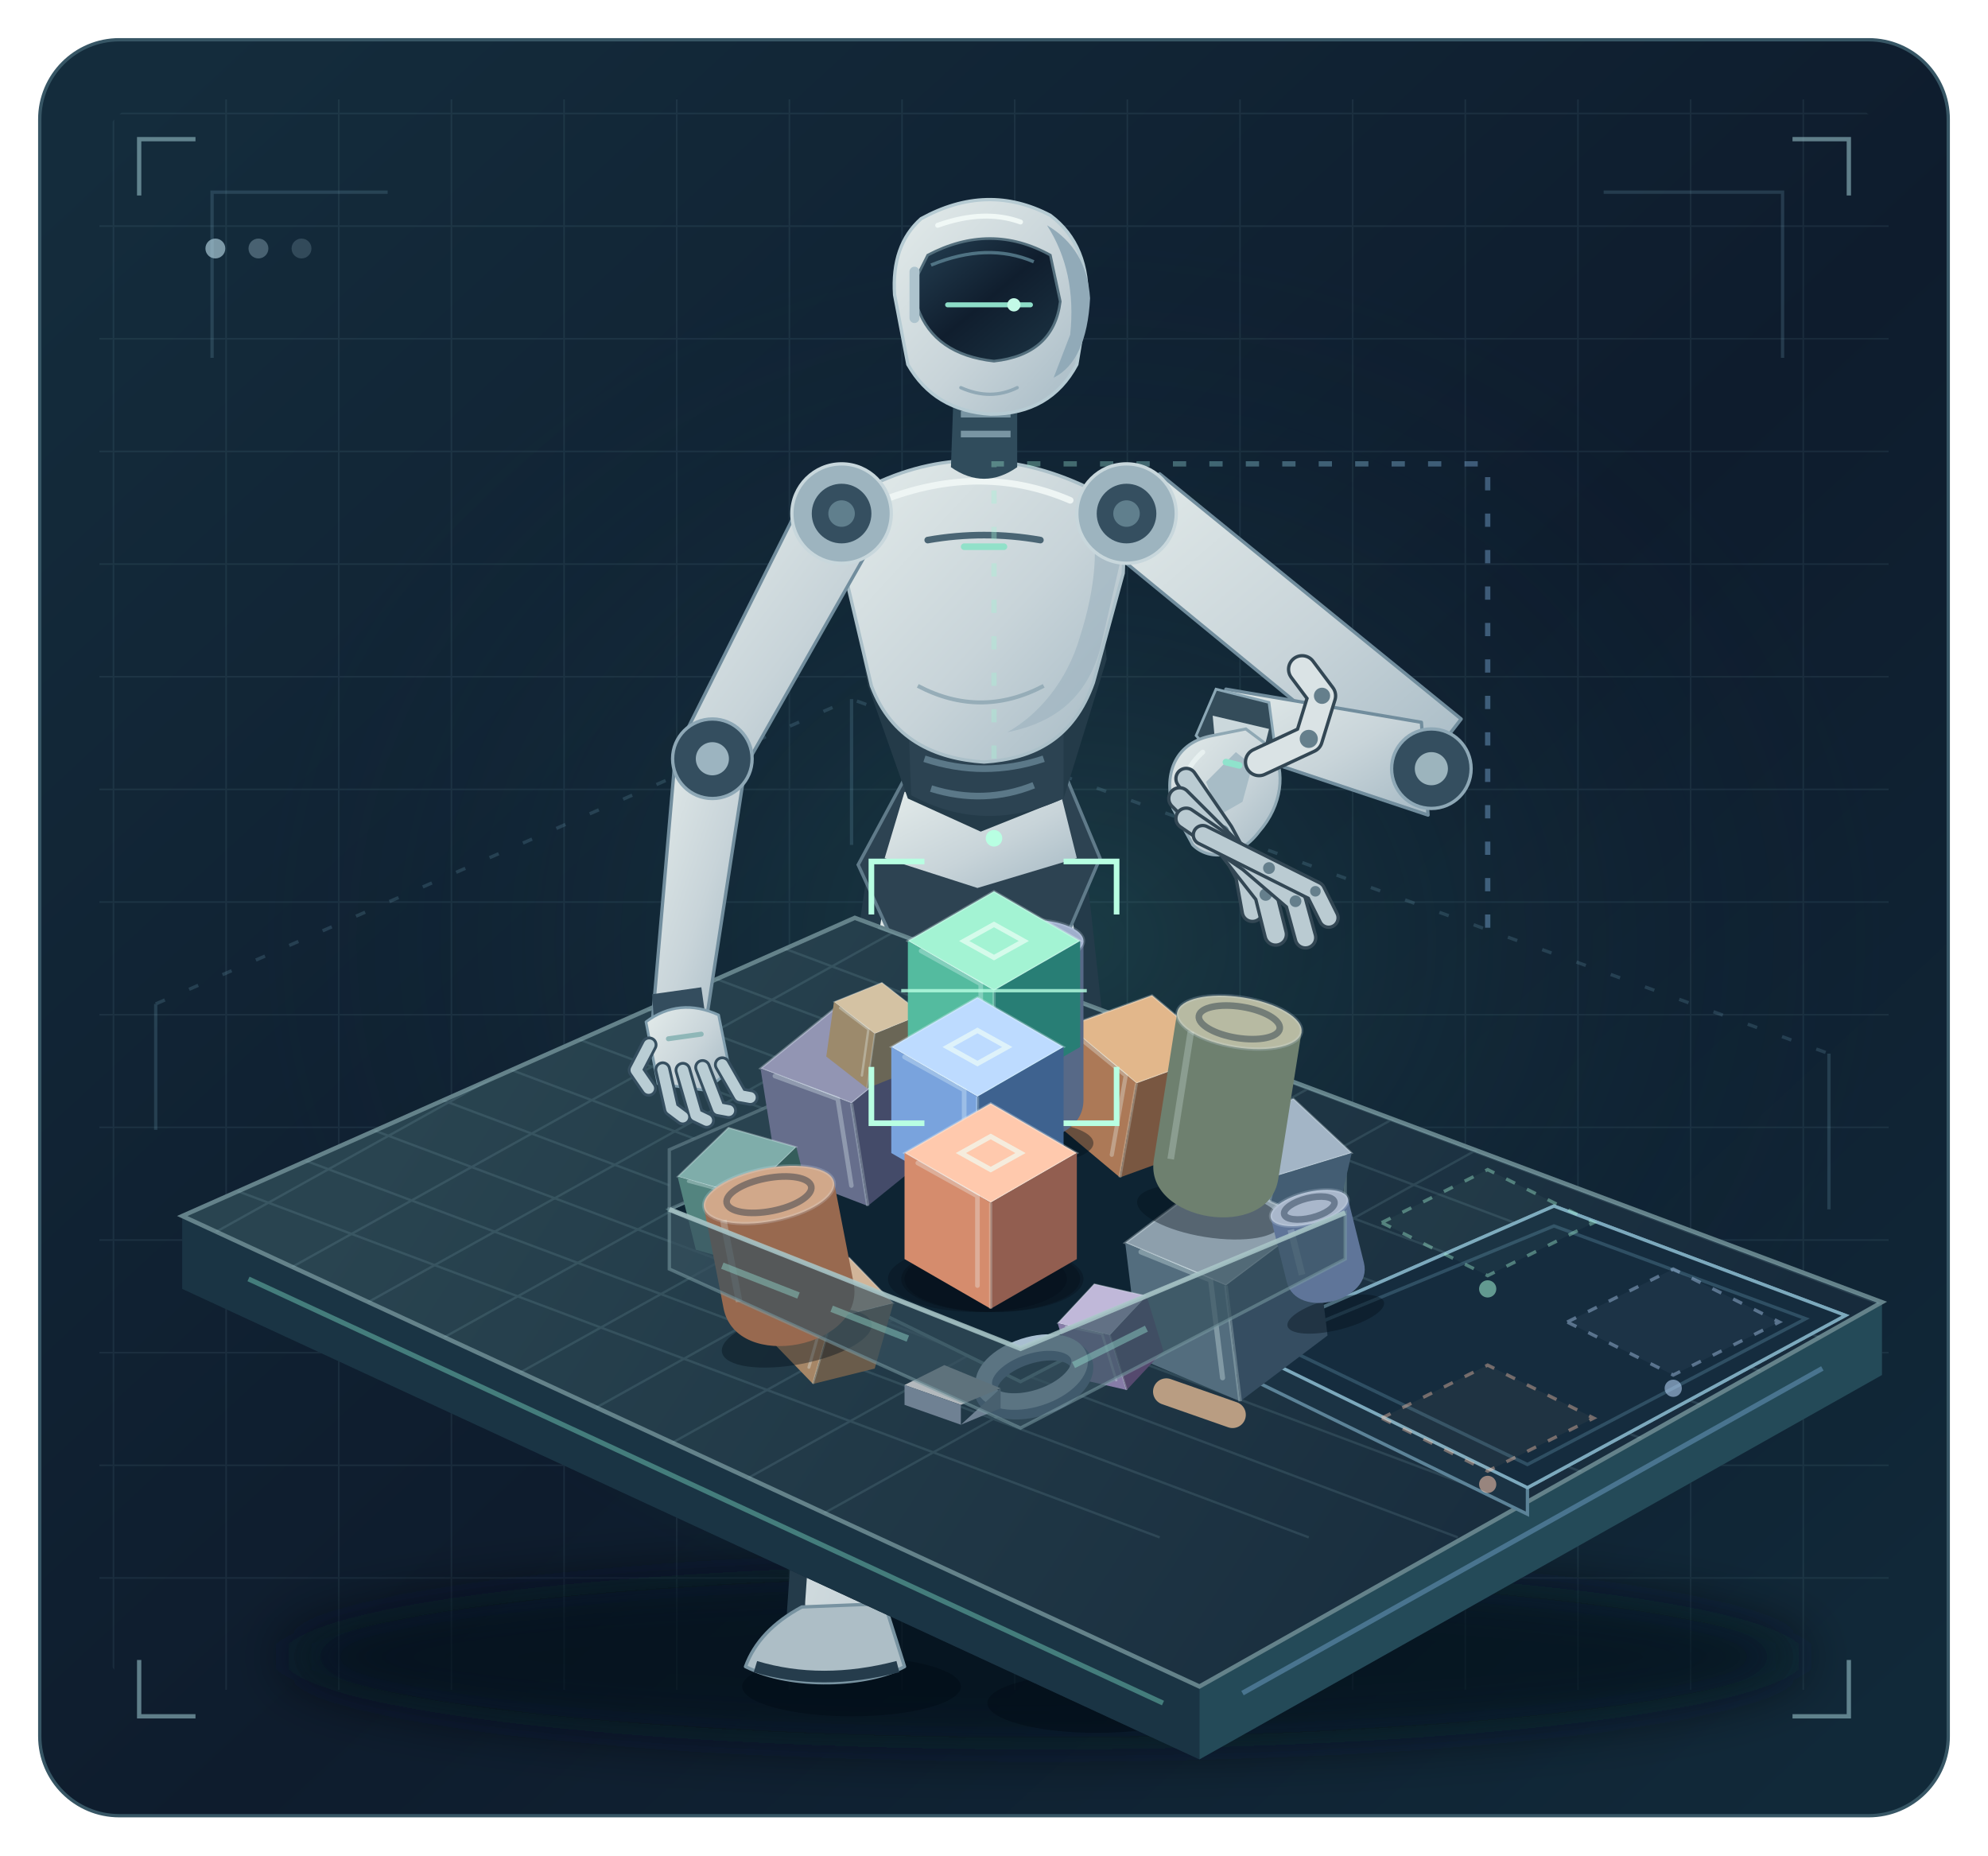
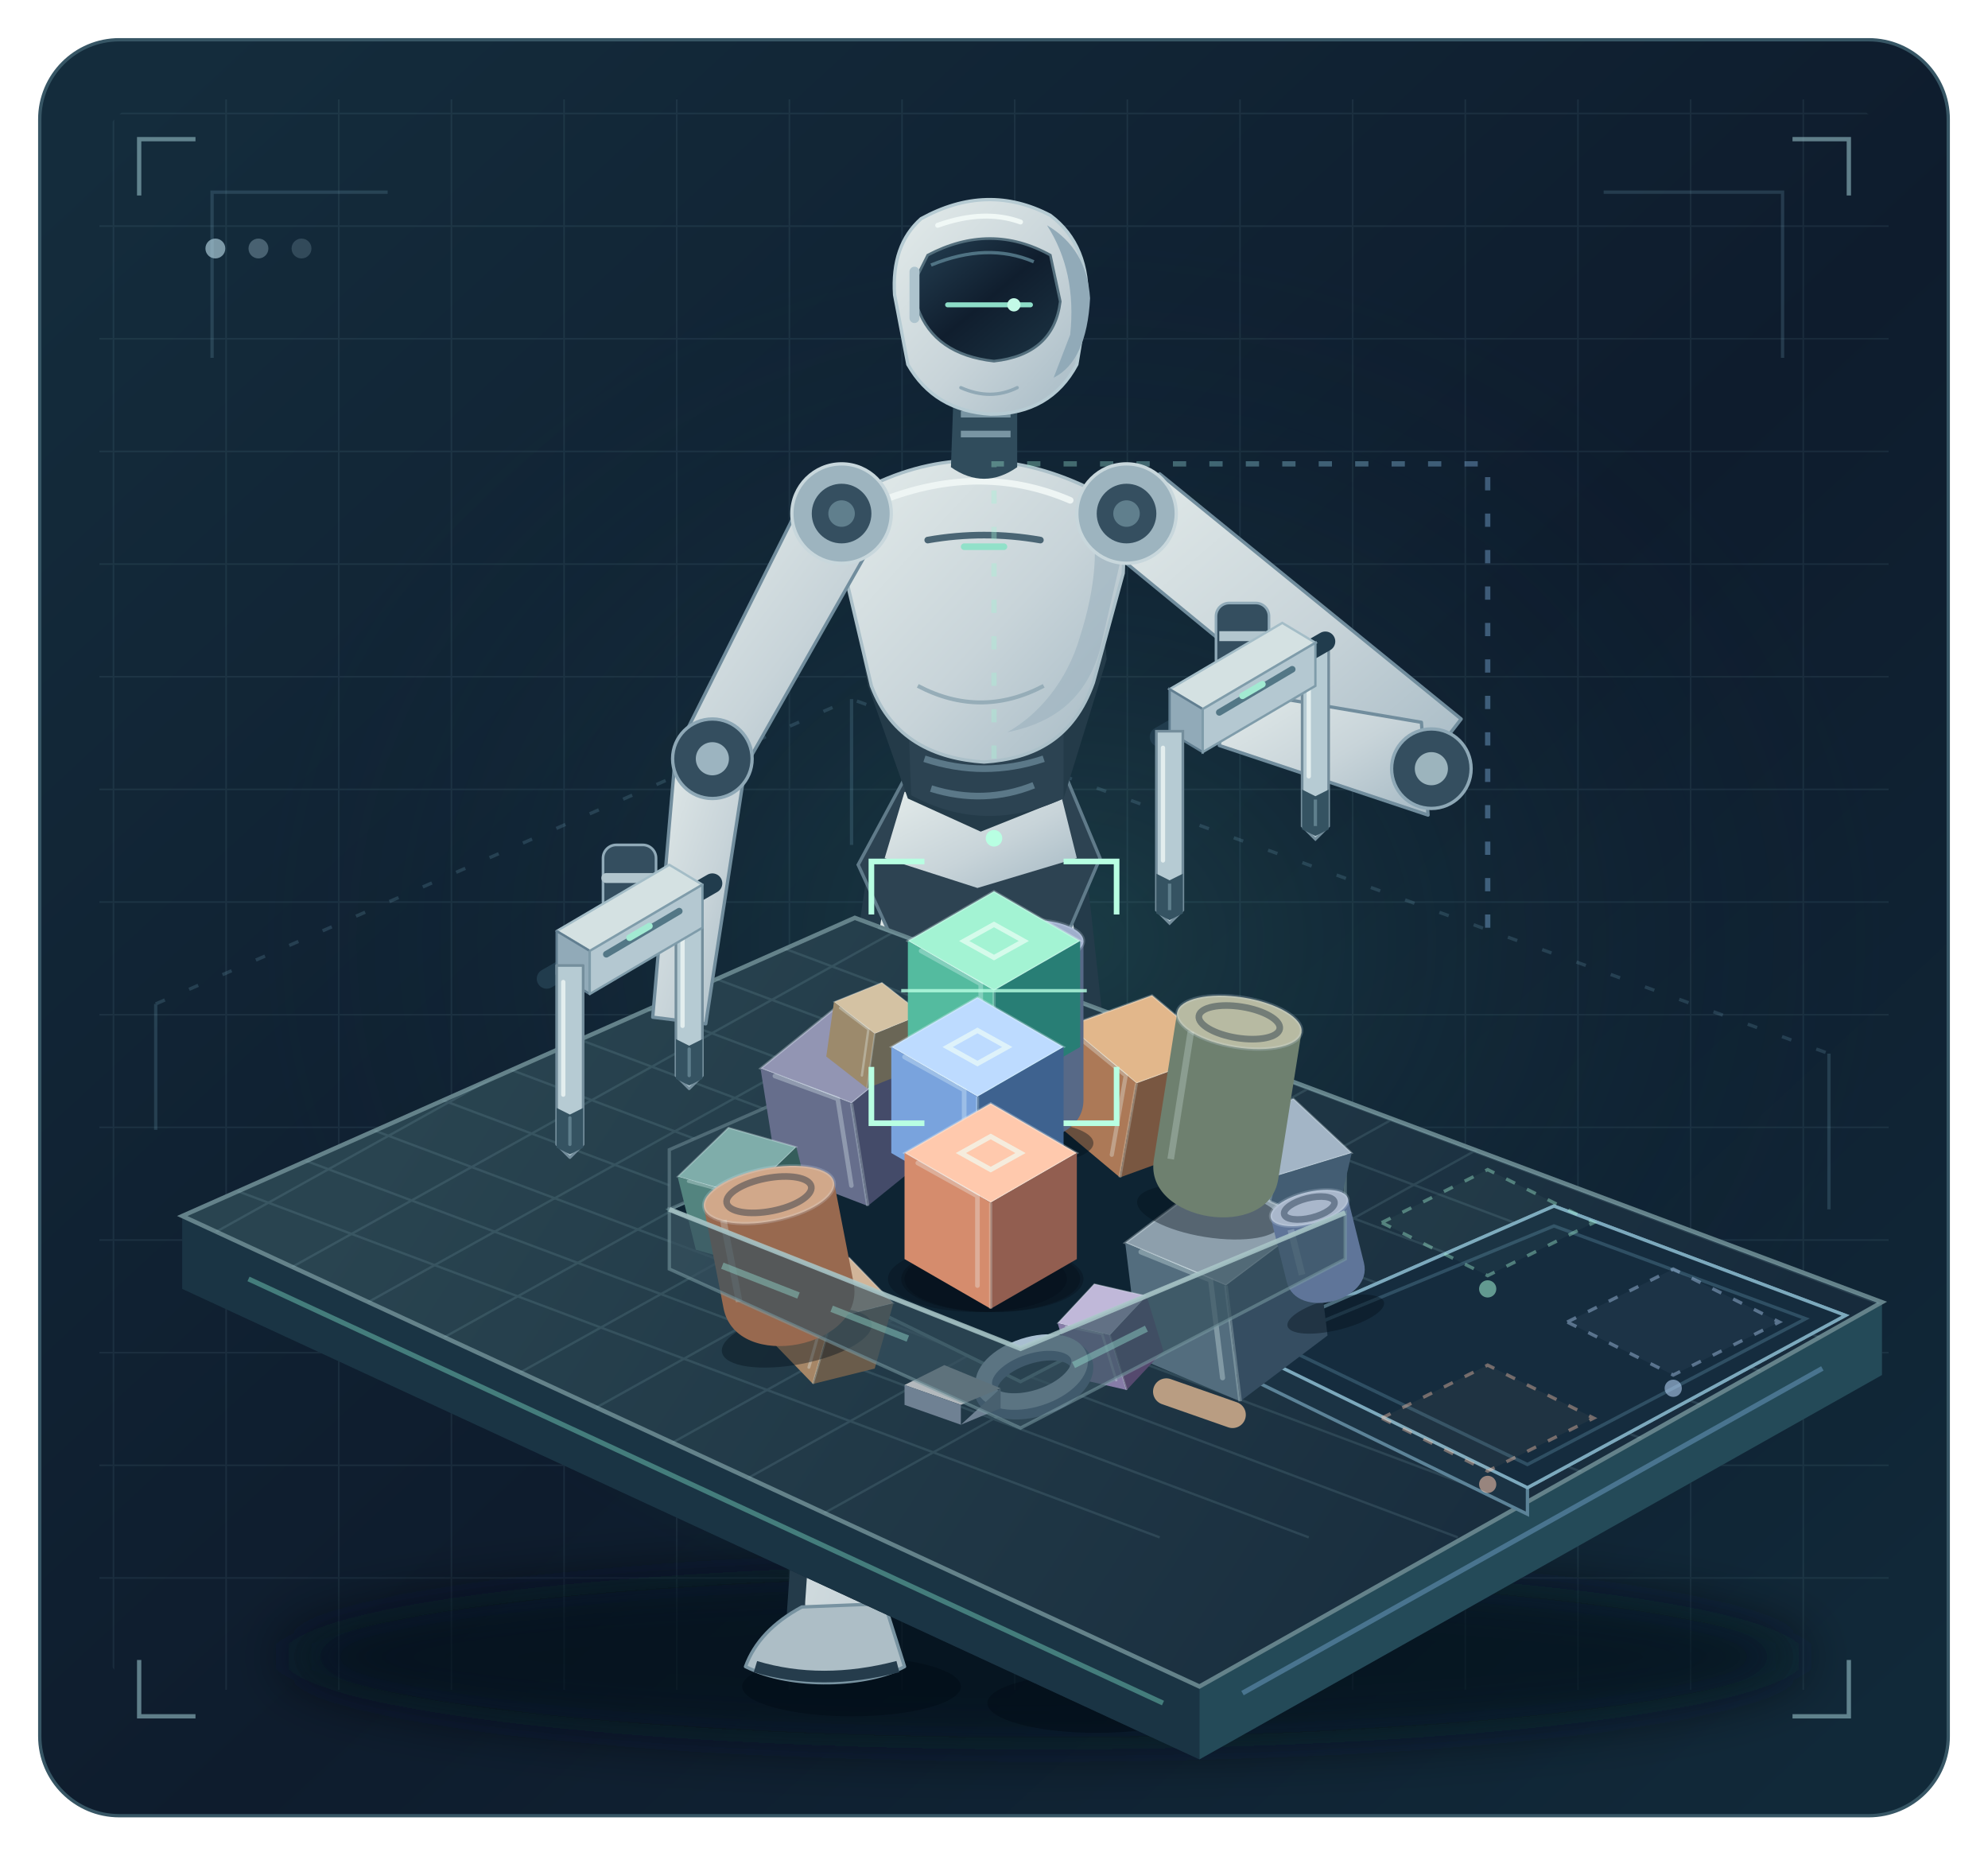
<svg xmlns="http://www.w3.org/2000/svg" id="grasp-scene" viewBox="0 0 600 560" fill="none" role="img" aria-labelledby="hero-art-title hero-art-description" data-phase="approach" data-holding="false">
  <defs>
    <linearGradient id="bench-bg" x1="50" y1="20" x2="540" y2="550" gradientUnits="userSpaceOnUse">
      <stop stop-color="#142c3c" />
      <stop offset=".55" stop-color="#0e1c2d" />
      <stop offset="1" stop-color="#112939" />
    </linearGradient>
    <radialGradient id="bench-halo">
      <stop stop-color="#4cb7a4" stop-opacity=".2" />
      <stop offset="1" stop-color="#0c2238" stop-opacity="0" />
    </radialGradient>
    <linearGradient id="bench-top" x1="160" y1="280" x2="480" y2="490" gradientUnits="userSpaceOnUse">
      <stop stop-color="#294450" />
      <stop offset="1" stop-color="#172b3c" />
    </linearGradient>
    <linearGradient id="arm-metal" x1="0" y1="0" x2="1" y2="1">
      <stop stop-color="#f0fcfc" />
      <stop offset=".4" stop-color="#d2e3e6" />
      <stop offset="1" stop-color="#708e9f" />
    </linearGradient>
    <linearGradient id="arm-metal-light" x1="0" y1="0" x2="1" y2="1">
      <stop stop-color="#ebf8f6" />
      <stop offset="1" stop-color="#9cb8c4" />
    </linearGradient>
    <linearGradient id="planned-route">
      <stop stop-color="#a3f3d3" />
      <stop offset="1" stop-color="#94caff" />
    </linearGradient>
    <filter id="bench-shadow" x="-50%" y="-100%" width="200%" height="300%">
      <feGaussianBlur stdDeviation="8" />
    </filter>
    <filter id="arm-shadow" x="-50%" y="-50%" width="200%" height="200%">
      <feDropShadow dx="3" dy="6" stdDeviation="3" flood-color="#020713" flood-opacity=".45" />
    </filter>
    <filter id="scene-glow" x="-100%" y="-100%" width="300%" height="300%">
      <feGaussianBlur stdDeviation="3" />
    </filter>
    <pattern id="workshop-grid" width="34" height="34" patternUnits="userSpaceOnUse">
      <path d="M34 0H0V34" stroke="#9ac9d5" stroke-opacity=".08" />
    </pattern>
    <clipPath id="worktop-clip">
      <path d="M55 367 258 277 568 393 362 509Z" />
    </clipPath>
    <path id="upper-arm-path" d="M350 145 415 232" />
    <path id="forearm-path" d="M415 232 300 142" />
    <path id="support-upper-arm-path" d="M243 145 207 226" />
-     <path id="support-forearm-path" d="M207 226 205 308" />
+     <path id="support-forearm-path" d="M215 229 190 273" />
    <linearGradient id="humanoid-pearl" x1="0" y1="0" x2="1" y2="1">
      <stop stop-color="#e3ebea" />
      <stop offset=".55" stop-color="#c8d4d9" />
      <stop offset="1" stop-color="#a5b9c4" />
    </linearGradient>
    <linearGradient id="humanoid-visor" x1="0" y1="0" x2="1" y2="1">
      <stop stop-color="#243f52" />
      <stop offset=".5" stop-color="#101e2e" />
      <stop offset="1" stop-color="#1c3444" />
    </linearGradient>
+     <g id="parallel-gripper-housing">
+       <rect x="-8" y="-18" width="16" height="21" rx="4" fill="#344e5f" stroke="#90aab8" stroke-width=".8" />
+       <path d="M-7-8H7" stroke="#b2c6ce" stroke-width="3" />
+       <path d="M-25 22.4 25-6.4" stroke="#213c4d" stroke-width="6" stroke-linecap="round" />
+       <path d="m-22 8 34-20 10 6-34 20Z" fill="#d4e1e2" stroke="#a4bdc7" stroke-width=".7" />
+       <path d="m-22 8 10 6v13l-10-6Z" fill="#91aab8" stroke="#617e90" stroke-width=".7" />
+       <path d="m-12 14 34-20v13l-34 20Z" fill="#b4c8d1" stroke="#7f9caa" stroke-width=".7" />
+       <path d="m-7 15 22-13" stroke="#537786" stroke-width="2" stroke-linecap="round" />
+       <path d="m0 10 6-3.5" stroke="#a2ead2" stroke-width="2" stroke-linecap="round" />
+     </g>
+     <g id="parallel-gripper-jaw">
+       <path d="M-4 8H4v54l-4 4-4-4Z" fill="#b6cbd3" stroke="#748e9c" stroke-width=".8" />
+       <path d="M-2 13v34" stroke="#e3eeee" stroke-width="1.3" stroke-linecap="round" />
+       <path d="m-4 51 4 2 4-2v12l-4 2-4-2Z" fill="#355362" />
+       <path d="M0 54v8" stroke="#5f7f8d" stroke-width="1" />
+     </g>
  </defs>
  <rect x="12" y="12" width="576" height="536" rx="24" fill="url(#bench-bg)" stroke="#375665" />
  <rect x="30" y="30" width="540" height="480" rx="18" fill="url(#workshop-grid)" />
  <ellipse cx="324" cy="284" rx="250" ry="218" fill="url(#bench-halo)" />
  <g stroke="#6e9eb4" opacity=".23">
    <path d="M47 303 257 211 552 318" stroke-dasharray="3 8" />
    <path d="M257 211v44M47 303v38M552 318v47" />
    <path d="M64 108V58h53M484 58h54v50" />
  </g>
  <g fill="#b4d4e2" opacity=".65">
    <circle cx="65" cy="75" r="3" />
    <circle cx="78" cy="75" r="3" opacity=".5" />
    <circle cx="91" cy="75" r="3" opacity=".3" />
  </g>
  <ellipse cx="315" cy="500" rx="230" ry="28" fill="#020913" opacity=".6" filter="url(#bench-shadow)" />
  <g id="humanoid-body">
    <g id="humanoid-legs" stroke-linejoin="round">
      <ellipse cx="257" cy="509" rx="33" ry="9" fill="#020d17" opacity=".6" />
      <ellipse cx="331" cy="514" rx="33" ry="9" fill="#020d17" opacity=".55" />
      <path d="M276 266 260 373 252 487M314 269 326 378 331 491" stroke="#243b4a" stroke-width="29" stroke-linecap="round" />
      <path d="M276 278 261 369 253 484M314 280 325 373 331 488" stroke="url(#humanoid-pearl)" stroke-width="20" stroke-linecap="round" />
      <circle cx="260" cy="373" r="13" fill="#3d5664" />
      <circle cx="326" cy="378" r="13" fill="#3d5664" />
      <path d="M242 485q-13 7-17 18c14 7 37 6 48 0l-6-19Z" fill="#adbec6" stroke="#7893a1" />
      <path d="m320 490 23 1 17 14q-15 9-42 2Z" fill="#a6b9c3" stroke="#7893a1" />
      <path d="M228 503q20 6 43 0m48 4q22 4 38-2" stroke="#253c4c" stroke-width="3.5" />
    </g>
    <path d="M273 235h49l10 24-12 28-26-9-24 7-11-24Z" fill="#2d4352" stroke="#607b8a" />
    <path d="M273 239h47l5 20-30 9-28-9Z" fill="url(#humanoid-pearl)" />
    <g id="humanoid-upper-body">
      <path d="M264 153c-8 15-6 34-2 54l12 34 22 10 25-10 13-42-4-47Z" fill="#243b49" />
      <path d="M274 213h47v28q-24 11-46-1Z" fill="#2c4352" />
      <path d="M279 229q18 6 36 0m-34 9q16 5 31-1" stroke="#5b7888" stroke-width="2" />
      <path d="M264 146q32-15 66 2 10 9 9 25l-9 33c-6 17-18 23-33 24-15-1-28-7-34-23l-8-34q-1-18 9-27Z" fill="url(#humanoid-pearl)" stroke="#abc0c9" stroke-width="1" />
      <path d="M264 152q31-13 59-1" stroke="#eef5f4" stroke-width="2" stroke-linecap="round" />
      <path d="M329 154q4 16-3 38c-4 14-13 24-22 29 15-3 24-11 28-25l6-26Z" fill="#9fb4c0" fill-opacity=".65" />
      <path d="M280 163q17-3 34 0" stroke="#4a6574" stroke-width="2" stroke-linecap="round" />
      <path d="M291 165h12" stroke="#91e1c9" stroke-width="2" stroke-linecap="round" />
      <path d="M277 207q19 10 38 0" stroke="#96adb8" stroke-width="1.2" />
      <g id="humanoid-neck">
        <path d="M288 113h19v28q-10 7-20 0Z" fill="#304c5c" />
        <path d="M290 125h15m-15 6h15" stroke="#7995a3" stroke-width="2" />
      </g>
      <g id="humanoid-head">
        <path d="M278 66q20-11 39-1 12 9 11 27l-3 18q-8 15-26 15-17-1-25-15l-4-21q-1-15 8-23Z" fill="url(#humanoid-pearl)" stroke="#b6cbd3" stroke-width="1" />
        <path d="M316 68q9 14 7 33l-5 13q10-5 11-24-1-15-13-22Z" fill="#91aab8" />
        <path d="M280 77q19-10 37 0l3 14q-2 16-20 18-18-2-23-16l-1-8Z" fill="url(#humanoid-visor)" stroke="#546f7d" stroke-width=".8" />
        <path d="M281 80q17-7 31-1" stroke="#5d8393" stroke-width="1" stroke-opacity=".8" />
        <g id="humanoid-gaze">
          <path d="M286 92h25" stroke="#8dddc8" stroke-width="1.5" stroke-linecap="round" />
          <circle cx="306" cy="92" r="2" fill="#c3fae7" />
        </g>
        <path d="M290 117q9 4 17 0" stroke="#91a9b6" stroke-width="1" stroke-linecap="round" />
        <path d="M276 82v14" stroke="#adc3cd" stroke-width="3" stroke-linecap="round" />
        <path d="M283 68q14-5 25-1" stroke="#f0f8f6" stroke-width="1.5" stroke-linecap="round" />
      </g>
    </g>
  </g>
  <path d="M55 367 362 482 568 393v22L362 531 55 389Z" fill="#122534" />
  <path d="M55 367 362 509v22L55 389Z" fill="#1a3444" />
  <path d="M362 509 568 393v22L362 531Z" fill="#244a58" />
  <path d="M55 367 258 277 568 393 362 509Z" fill="url(#bench-top)" stroke="#64828a" stroke-width="1.3" />
  <g clip-path="url(#worktop-clip)" stroke="#a4d4da" stroke-width=".7" opacity=".13">
    <path d="M-140 280l490 184" />
    <path d="M-95 280l490 184" />
    <path d="M-50 280l490 184" />
    <path d="M-5 280l490 184" />
    <path d="M40 280l490 184" />
    <path d="M85 280l490 184" />
    <path d="M130 280l490 184" />
    <path d="M175 280l490 184" />
    <path d="M220 280l490 184" />
    <path d="M265 280l490 184" />
    <path d="M310 280l490 184" />
    <path d="M355 280l490 184" />
    <path d="M80 270  -360 515" />
    <path d="M122 270  -318 515" />
    <path d="M164 270  -276 515" />
    <path d="M206 270  -234 515" />
    <path d="M248 270  -192 515" />
    <path d="M290 270  -150 515" />
    <path d="M332 270  -108 515" />
    <path d="M374 270  -66 515" />
    <path d="M416 270  -24 515" />
    <path d="M458 270  18 515" />
    <path d="M500 270  60 515" />
    <path d="M542 270  102 515" />
    <path d="M584 270  144 515" />
  </g>
  <path d="m75 386 276 128" stroke="#82ebcf" stroke-width="1.5" opacity=".4" />
  <path d="m375 511 175-98" stroke="#7fb4e1" stroke-width="1.5" opacity=".4" />
  <path d="m202 365 96-42 108 43-98 51Z" fill="#0e2433" stroke="#52767d" />
  <path d="M202 365v-18l96-42 108 43v18l-108-43Z" fill="#294350" stroke="#6a8590" stroke-opacity=".6" />
  <path d="m210 357 88-39 98 38" stroke="#a6e7db" stroke-opacity=".4" />
  <path d="M373 406 469 364 557 397 461 449v8l-88-43Z" fill="#1b3344" stroke="#5c8398" />
  <path d="m373 406 96-42 88 33-96 52Z" fill="#152c3e" stroke="#7ca9bd" />
  <path d="m384 405 85-35 76 28-84 44Z" stroke="#7dbad4" stroke-opacity=".25" />
  <g id="slot-mint" class="placement-slot">
    <path d="m417 369 32-16 32 16-32 16Z" fill="#a3f3d3" fill-opacity=".045" stroke="#a3f3d3" stroke-opacity=".4" stroke-dasharray="3 4" />
    <circle cx="449" cy="389" r="2.6" fill="#a3f3d3" opacity=".55" />
  </g>
  <g id="slot-blue" class="placement-slot">
    <path d="m473 399 32-16 32 16-32 16Z" fill="#bddbff" fill-opacity=".045" stroke="#bddbff" stroke-opacity=".4" stroke-dasharray="3 4" />
    <circle cx="505" cy="419" r="2.6" fill="#bddbff" opacity=".55" />
  </g>
  <g id="slot-coral" class="placement-slot">
    <path d="m417 428 32-16 32 16-32 16Z" fill="#ffc9ad" fill-opacity=".045" stroke="#ffc9ad" stroke-opacity=".4" stroke-dasharray="3 4" />
    <circle cx="449" cy="448" r="2.6" fill="#ffc9ad" opacity=".55" />
  </g>
  <g id="object-shadows">
    <ellipse id="shadow-mint" cx="300" cy="386" rx="27" ry="10" fill="#020a13" opacity=".3" />
    <ellipse id="shadow-blue" cx="295" cy="386" rx="27" ry="10" fill="#020a13" opacity=".3" />
    <ellipse id="shadow-coral" cx="299" cy="386" rx="27" ry="10" fill="#020a13" opacity=".3" />
  </g>
  <ellipse id="placement-ripple" cx="449" cy="374" rx="29" ry="12" stroke="#b9f6dd" stroke-width="2" opacity="0" />
  <g id="scene-objects">
    <g id="clutter-box-0" data-depth="366" transform="translate(257 333) rotate(-9) scale(0.98)">
      <path d="m-26-15 26-15 26 15-26 15Z" fill="#9295b3" stroke="#eefcff" stroke-opacity=".3" stroke-width=".7" />
      <path d="m-26-15 26 15v32l-26-15Z" fill="#666e8c" />
      <path d="M0 0 26-15v32L0 32Z" fill="#444b69" />
      <path d="M-22-12-4-2V25" stroke="#efffff" stroke-opacity=".3" stroke-width="1.4" stroke-linecap="round" />
      <path d="M0 0v32" stroke="#e1f5f3" stroke-opacity=".25" />
    </g>
    <g id="clutter-box-1" data-depth="361" transform="translate(343 327) rotate(10) scale(0.9)">
      <path d="m-26-15 26-15 26 15-26 15Z" fill="#e2b78b" stroke="#eefcff" stroke-opacity=".3" stroke-width=".7" />
      <path d="m-26-15 26 15v32l-26-15Z" fill="#ac7957" />
      <path d="M0 0 26-15v32L0 32Z" fill="#795741" />
      <path d="M-22-12-4-2V25" stroke="#efffff" stroke-opacity=".3" stroke-width="1.4" stroke-linecap="round" />
      <path d="M0 0v32" stroke="#e1f5f3" stroke-opacity=".25" />
    </g>
    <g id="clutter-box-2" data-depth="381" transform="translate(385 355) rotate(13) scale(0.8)">
      <path d="m-26-15 26-15 26 15-26 15Z" fill="#a3b5c6" stroke="#eefcff" stroke-opacity=".3" stroke-width=".7" />
      <path d="m-26-15 26 15v32l-26-15Z" fill="#6d879e" />
      <path d="M0 0 26-15v32L0 32Z" fill="#435d73" />
      <path d="M-22-12-4-2V25" stroke="#efffff" stroke-opacity=".3" stroke-width="1.4" stroke-linecap="round" />
      <path d="M0 0v32" stroke="#e1f5f3" stroke-opacity=".25" />
    </g>
    <g id="clutter-box-3" data-depth="385" transform="translate(225 361) rotate(-14) scale(0.71)">
      <path d="m-26-15 26-15 26 15-26 15Z" fill="#7fadaa" stroke="#eefcff" stroke-opacity=".3" stroke-width=".7" />
      <path d="m-26-15 26 15v32l-26-15Z" fill="#53847f" />
      <path d="M0 0 26-15v32L0 32Z" fill="#355d5b" />
      <path d="M-22-12-4-2V25" stroke="#efffff" stroke-opacity=".3" stroke-width="1.4" stroke-linecap="round" />
      <path d="M0 0v32" stroke="#e1f5f3" stroke-opacity=".25" />
    </g>
    <g id="clutter-box-4" data-depth="423" transform="translate(370 388) rotate(-7) scale(1.1)">
      <path d="m-26-15 26-15 26 15-26 15Z" fill="#8d9fac" stroke="#eefcff" stroke-opacity=".3" stroke-width=".7" />
      <path d="m-26-15 26 15v32l-26-15Z" fill="#536d7e" />
      <path d="M0 0 26-15v32L0 32Z" fill="#354d61" />
      <path d="M-22-12-4-2V25" stroke="#efffff" stroke-opacity=".3" stroke-width="1.4" stroke-linecap="round" />
      <path d="M0 0v32" stroke="#e1f5f3" stroke-opacity=".25" />
    </g>
    <g id="clutter-box-5" data-depth="420" transform="translate(251 398) rotate(16) scale(0.64)">
      <path d="m-26-15 26-15 26 15-26 15Z" fill="#d1b599" stroke="#eefcff" stroke-opacity=".3" stroke-width=".7" />
      <path d="m-26-15 26 15v32l-26-15Z" fill="#a68666" />
      <path d="M0 0 26-15v32L0 32Z" fill="#6a5c4b" />
      <path d="M-22-12-4-2V25" stroke="#efffff" stroke-opacity=".3" stroke-width="1.4" stroke-linecap="round" />
      <path d="M0 0v32" stroke="#e1f5f3" stroke-opacity=".25" />
    </g>
    <g id="clutter-box-6" data-depth="422" transform="translate(335 403) rotate(-17) scale(0.54)">
      <path d="m-26-15 26-15 26 15-26 15Z" fill="#c0b8d9" stroke="#eefcff" stroke-opacity=".3" stroke-width=".7" />
      <path d="m-26-15 26 15v32l-26-15Z" fill="#867ca7" />
      <path d="M0 0 26-15v32L0 32Z" fill="#55496e" />
      <path d="M-22-12-4-2V25" stroke="#efffff" stroke-opacity=".3" stroke-width="1.4" stroke-linecap="round" />
      <path d="M0 0v32" stroke="#e1f5f3" stroke-opacity=".25" />
    </g>
    <g id="clutter-box-7" data-depth="344" transform="translate(264 312) rotate(8) scale(0.52)">
      <path d="m-26-15 26-15 26 15-26 15Z" fill="#d4c2a3" stroke="#eefcff" stroke-opacity=".3" stroke-width=".7" />
      <path d="m-26-15 26 15v32l-26-15Z" fill="#9c8a6c" />
      <path d="M0 0 26-15v32L0 32Z" fill="#6a6656" />
      <path d="M-22-12-4-2V25" stroke="#efffff" stroke-opacity=".3" stroke-width="1.4" stroke-linecap="round" />
      <path d="M0 0v32" stroke="#e1f5f3" stroke-opacity=".25" />
    </g>
    <g id="clutter-can-back" data-depth="345" transform="translate(311 332) rotate(0)">
      <ellipse cy="13" rx="19" ry="6.4" fill="#030e18" opacity=".4" />
      <path d="M-16 -48v48c0 16 32 16 32 0v-48Z" fill="#576987" />
      <ellipse cy="-48" rx="16" ry="6.4" fill="#9faecc" stroke="#e4f3ff" stroke-opacity=".2" />
      <ellipse cy="-48" rx="10.4" ry="4" fill="none" stroke="#0d2139" stroke-opacity=".4" stroke-width="2" />
      <path d="M-11 -43v42" stroke="#eafcff" stroke-opacity=".23" stroke-width="2" />
    </g>
    <g id="clutter-can-left" data-depth="408" transform="translate(238 391) rotate(-11)">
      <ellipse cy="13" rx="23" ry="8" fill="#030e18" opacity=".4" />
      <path d="M-20 -31v31c0 20 40 20 40 0v-31Z" fill="#98694f" />
      <ellipse cy="-31" rx="20" ry="8" fill="#d1a88a" stroke="#e4f3ff" stroke-opacity=".2" />
      <ellipse cy="-31" rx="13" ry="5" fill="none" stroke="#0d2139" stroke-opacity=".4" stroke-width="2" />
      <path d="M-15 -26v25" stroke="#eafcff" stroke-opacity=".23" stroke-width="2" />
    </g>
    <g id="clutter-can-right" data-depth="366" transform="translate(367 353) rotate(9)">
      <ellipse cy="13" rx="22" ry="7.6" fill="#030e18" opacity=".4" />
      <path d="M-19 -45v45c0 19 38 19 38 0v-45Z" fill="#6e806f" />
      <ellipse cy="-45" rx="19" ry="7.6" fill="#b7baa2" stroke="#e4f3ff" stroke-opacity=".2" />
      <ellipse cy="-45" rx="12.35" ry="4.75" fill="none" stroke="#0d2139" stroke-opacity=".4" stroke-width="2" />
      <path d="M-14 -40v39" stroke="#eafcff" stroke-opacity=".23" stroke-width="2" />
    </g>
    <g id="clutter-can-small" data-depth="396" transform="translate(400 384) rotate(-14)">
      <ellipse cy="13" rx="15" ry="4.8" fill="#030e18" opacity=".4" />
      <path d="M-12 -20v20c0 12 24 12 24 0v-20Z" fill="#5f7599" />
      <ellipse cy="-20" rx="12" ry="4.8" fill="#a9b7cb" stroke="#e4f3ff" stroke-opacity=".2" />
      <ellipse cy="-20" rx="7.8" ry="3" fill="none" stroke="#0d2139" stroke-opacity=".4" stroke-width="2" />
      <path d="M-7 -15v14" stroke="#eafcff" stroke-opacity=".23" stroke-width="2" />
    </g>
    <g id="clutter-ring" data-depth="430" transform="translate(312 416) rotate(-18)">
      <ellipse rx="15" ry="8" stroke="#566e8a" stroke-width="7" />
      <ellipse cy="-2" rx="15" ry="8" stroke="#a9bfd1" stroke-width="5" />
    </g>
    <g id="clutter-parts" data-depth="438">
      <path d="m273 418 17 6 12-5-17-7Z" fill="#b3b9bd" />
      <path d="m273 418v6l17 6v-6m0 6 12-5v-6" fill="#6f8193" />
      <path d="m352 420 20 7" stroke="#b99d82" stroke-width="8" stroke-linecap="round" />
    </g>
    <g id="object-mint" class="movable-object" data-source-x="300" data-source-y="299" data-place-x="449" data-place-y="351" data-color="#a3f3d3" data-depth="399" transform="translate(300 299)">
      <path d="m-26-15 26-15 26 15-26 15Z" fill="#a3f3d3" stroke="#eefcff" stroke-opacity=".3" stroke-width=".7" />
      <path d="m-26-15 26 15v32l-26-15Z" fill="#54bb9f" />
      <path d="M0 0 26-15v32L0 32Z" fill="#287e75" />
      <path d="M-22-12-4-2V25" stroke="#efffff" stroke-opacity=".3" stroke-width="1.4" stroke-linecap="round" />
      <path d="M0 0v32" stroke="#e1f5f3" stroke-opacity=".25" />
      <path d="m-9-15 9-5 9 5-9 5Z" fill="none" stroke="#f0fff8" stroke-opacity=".65" stroke-width="1.5" />
    </g>
    <g id="object-blue" class="movable-object" data-source-x="295" data-source-y="331" data-place-x="505" data-place-y="381" data-color="#bddbff" data-depth="398" transform="translate(295 331)">
      <path d="m-26-15 26-15 26 15-26 15Z" fill="#bddbff" stroke="#eefcff" stroke-opacity=".3" stroke-width=".7" />
      <path d="m-26-15 26 15v32l-26-15Z" fill="#79a3dd" />
      <path d="M0 0 26-15v32L0 32Z" fill="#3e628f" />
      <path d="M-22-12-4-2V25" stroke="#efffff" stroke-opacity=".3" stroke-width="1.4" stroke-linecap="round" />
      <path d="M0 0v32" stroke="#e1f5f3" stroke-opacity=".25" />
      <path d="m-9-15 9-5 9 5-9 5Z" fill="none" stroke="#f0fff8" stroke-opacity=".65" stroke-width="1.5" />
    </g>
    <g id="object-coral" class="movable-object" data-source-x="299" data-source-y="363" data-place-x="449" data-place-y="410" data-color="#ffc9ad" data-depth="397" transform="translate(299 363)">
      <path d="m-26-15 26-15 26 15-26 15Z" fill="#ffc9ad" stroke="#eefcff" stroke-opacity=".3" stroke-width=".7" />
      <path d="m-26-15 26 15v32l-26-15Z" fill="#d58c6d" />
      <path d="M0 0 26-15v32L0 32Z" fill="#925e50" />
      <path d="M-22-12-4-2V25" stroke="#efffff" stroke-opacity=".3" stroke-width="1.4" stroke-linecap="round" />
      <path d="M0 0v32" stroke="#e1f5f3" stroke-opacity=".25" />
      <path d="m-9-15 9-5 9 5-9 5Z" fill="none" stroke="#f0fff8" stroke-opacity=".65" stroke-width="1.5" />
    </g>
    <g id="bin-front" data-depth="435">
      <path d="m202 365 106 42 98-41v14l-98 51-106-48Z" fill="#37515f" fill-opacity=".68" stroke="#7a9aa2" stroke-opacity=".55" />
      <path d="m202 365 106 42 98-41" stroke="#acc9ca" stroke-opacity=".8" stroke-width="1.5" />
      <path d="m218 382 23 9m10 4 23 9m50 8 22-11" stroke="#93dbcd" stroke-opacity=".45" stroke-width="2" />
    </g>
  </g>
  <path id="transfer-path" d="M300 229V140H449V281" stroke="url(#planned-route)" stroke-width="1.6" stroke-dasharray="4 7" opacity=".35" />
  <g id="humanoid-support-arm" stroke-linecap="round" stroke-linejoin="round">
    <path id="support-upper-shell" d="M242 151 205 225 224 233 266 159Z" fill="url(#humanoid-pearl)" stroke="#718d9d" stroke-width="1" />
    <g id="support-shoulder" transform="translate(254 155)">
      <circle r="15" fill="#9db4bf" stroke="#c8d7dc" stroke-width="1" />
      <circle r="9" fill="#354f60" />
      <circle r="4" fill="#607f8d" />
    </g>
    <path id="support-forearm-shell" d="m204 226-7 81 16 2 12-78Z" fill="url(#humanoid-pearl)" stroke="#718d9d" stroke-width="1" />
    <g id="support-elbow" transform="translate(215 229)">
      <circle r="12" fill="#344e5f" stroke="#8ea8b6" stroke-width="1" />
      <circle r="5" fill="#9cb4c0" />
    </g>
-     <g id="support-hand" transform="translate(205 308) rotate(-8)">
-       <path d="M-7-9H8v14H-8Z" fill="#344d5e" />
-       <path d="M-10-1q11-6 22 1l1 17-8 5-14-4Z" fill="url(#humanoid-pearl)" stroke="#809eae" stroke-width=".8" />
-       <g stroke="#364f60" stroke-width="5" fill="none">
-         <path d="m-7 14 1 12 3 3m2-14 2 14 3 2m1-16 3 13 3 1m0-14 4 10 3 1m-28-20-5 7 3 6" />
+     <g id="support-gripper" class="parallel-gripper" transform="translate(190 273)">
+       <g class="gripper-rear-jaw" transform="translate(18 -10.385)">
+         <use href="#parallel-gripper-jaw" />
      </g>
-       <g stroke="#b9cdd4" stroke-width="3.3" fill="none">
-         <path d="m-7 14 1 12 3 3m2-14 2 14 3 2m1-16 3 13 3 1m0-14 4 10 3 1m-28-20-5 7 3 6" />
+       <use href="#parallel-gripper-housing" />
+       <g class="gripper-front-jaw" transform="translate(-18 10.385)">
+         <use href="#parallel-gripper-jaw" />
      </g>
-       <path d="M-4 5h10" stroke="#8fb7b8" stroke-width="1.5" />
    </g>
  </g>
  <g id="robot-links" stroke-linecap="round" stroke-linejoin="round">
    <path id="working-upper-shell" d="m329 161 95 78 17-22-91-74Z" fill="url(#humanoid-pearl)" stroke="#718d9d" stroke-width="1" />
    <g id="robot-shoulder" transform="translate(340 155)">
      <circle r="15" fill="#9db4bf" stroke="#c8d7dc" stroke-width="1" />
      <circle r="9" fill="#354f60" />
      <circle r="4" fill="#607f8d" />
    </g>
    <path id="working-forearm-shell" d="m429 218-59-10-2 17 63 21Z" fill="url(#humanoid-pearl)" stroke="#718d9d" stroke-width="1" />
    <g id="robot-elbow" transform="translate(432 232)">
      <circle r="12" fill="#344e5f" stroke="#8ea8b6" stroke-width="1" />
      <circle r="5" fill="#9cb4bd" />
    </g>
  </g>
+   <g id="robot-gripper" class="parallel-gripper" transform="translate(375 200)">
+     <g id="working-rear-jaw" class="gripper-rear-jaw" transform="translate(22 -12.692)">
+       <use href="#parallel-gripper-jaw" />
+     </g>
+     <use href="#parallel-gripper-housing" />
+   </g>
  <g id="held-object-layer" />
  <g id="target-frame" transform="translate(300 299)" stroke="#b8ffe2" stroke-width="1.7">
    <path d="M-37-23v-16h16M21-39h16v16M37 23v17H21M-21 40h-16V23" />
    <path id="target-scan" d="M-28 0H28" stroke-width="1" opacity=".8" />
    <circle cx="0" cy="-46" r="2.5" fill="#b8ffe2" stroke="none" />
  </g>
-   <g id="robot-hand" transform="translate(373 217)">
-     <path d="m-6-9 16 4 2 15-17 3-7-8Z" fill="#344c5a" stroke="#8ba7b5" stroke-width=".8" />
-     <path d="m-7-1 17 4-2 8-14-1Z" fill="#cbd8dc" />
-     <path id="hand-palm" d="M-7 5C-18 7-22 16-19 27l6 11c5 5 14 4 20-4 7-8 8-18 4-25L3 3Z" fill="url(#humanoid-pearl)" stroke="#8fa8b4" stroke-width=".9" />
-     <path d="M-10 10q-9 8-4 19l6 7" stroke="#eff7f5" stroke-opacity=".7" stroke-width="1.5" stroke-linecap="round" />
-     <path d="m0 10 5 4-3 11-7 4-4-10Z" fill="#a7bcc6" />
-     <path d="m-3 13 4 1" stroke="#8fe3cc" stroke-width="2" stroke-linecap="round" />
-     <g class="hand-digit" id="finger-index" data-open="[[-15,18],[-4,34],[3,47],[5,58]]" data-closed="[[-15,18],[-28,23],[-42,30],[-47,37]]" stroke-linecap="round" stroke-linejoin="round">
-       <path class="finger-base" d="M-15 18 L-4 34 L3 47 L5 58" stroke="#334754" stroke-width="7.2" />
-       <path class="finger-surface" d="M-15 18 L-4 34 L3 47 L5 58" stroke="#bacbd2" stroke-width="5.2" />
-       <circle class="finger-joint-a" cx="-4" cy="34" r="1.976" fill="#657f8c" />
-       <circle class="finger-joint-b" cx="3" cy="47" r="1.768" fill="#657f8c" />
-     </g>
-     <g class="hand-digit" id="finger-middle" data-open="[[-17,24],[-2,39],[9,53],[12,65]]" data-closed="[[-17,24],[-30,30],[-44,37],[-47,43]]" stroke-linecap="round" stroke-linejoin="round">
-       <path class="finger-base" d="M-17 24 L-2 39 L9 53 L12 65" stroke="#334754" stroke-width="7.5" />
-       <path class="finger-surface" d="M-17 24 L-2 39 L9 53 L12 65" stroke="#bacbd2" stroke-width="5.5" />
-       <circle class="finger-joint-a" cx="-2" cy="39" r="2.09" fill="#657f8c" />
-       <circle class="finger-joint-b" cx="9" cy="53" r="1.87" fill="#657f8c" />
-     </g>
-     <g class="hand-digit" id="finger-ring" data-open="[[-15,30],[4,43],[18,55],[21,66]]" data-closed="[[-15,30],[-27,37],[-40,44],[-43,49]]" stroke-linecap="round" stroke-linejoin="round">
-       <path class="finger-base" d="M-15 30 L4 43 L18 55 L21 66" stroke="#334754" stroke-width="7.2" />
-       <path class="finger-surface" d="M-15 30 L4 43 L18 55 L21 66" stroke="#bacbd2" stroke-width="5.2" />
-       <circle class="finger-joint-a" cx="4" cy="43" r="1.976" fill="#657f8c" />
-       <circle class="finger-joint-b" cx="18" cy="55" r="1.768" fill="#657f8c" />
-     </g>
-     <g class="hand-digit" id="finger-little" data-open="[[-10,35],[10,45],[24,52],[28,60]]" data-closed="[[-10,35],[-21,43],[-32,49],[-36,53]]" stroke-linecap="round" stroke-linejoin="round">
-       <path class="finger-base" d="M-10 35 L10 45 L24 52 L28 60" stroke="#334754" stroke-width="6.7" />
-       <path class="finger-surface" d="M-10 35 L10 45 L24 52 L28 60" stroke="#bacbd2" stroke-width="4.7" />
-       <circle class="finger-joint-a" cx="10" cy="45" r="1.786" fill="#657f8c" />
-       <circle class="finger-joint-b" cx="24" cy="52" r="1.598" fill="#657f8c" />
-     </g>
-     <g class="hand-digit" id="finger-thumb" data-open="[[7,13],[22,6],[26,-7],[20,-15]]" data-closed="[[7,13],[4,0],[-7,-5],[-20,5]]" stroke-linecap="round" stroke-linejoin="round">
-       <path class="finger-base" d="M7 13 L22 6 L26 -7 L20 -15" stroke="#334754" stroke-width="9.2" />
-       <path class="finger-surface" d="M7 13 L22 6 L26 -7 L20 -15" stroke="#dae3e5" stroke-width="7.2" />
-       <circle class="finger-joint-a" cx="22" cy="6" r="2.736" fill="#657f8c" />
-       <circle class="finger-joint-b" cx="26" cy="-7" r="2.448" fill="#657f8c" />
+   <g id="gripper-front" transform="translate(375 200)">
+     <g id="working-front-jaw" class="gripper-front-jaw" transform="translate(-22 12.692)">
+       <use href="#parallel-gripper-jaw" />
    </g>
  </g>
  <path d="M42 501v17h17m482 0h17v-17M42 59V42h17m482 0h17v17" stroke="#8ab2ba" stroke-width="1.3" opacity=".65" />
</svg>
